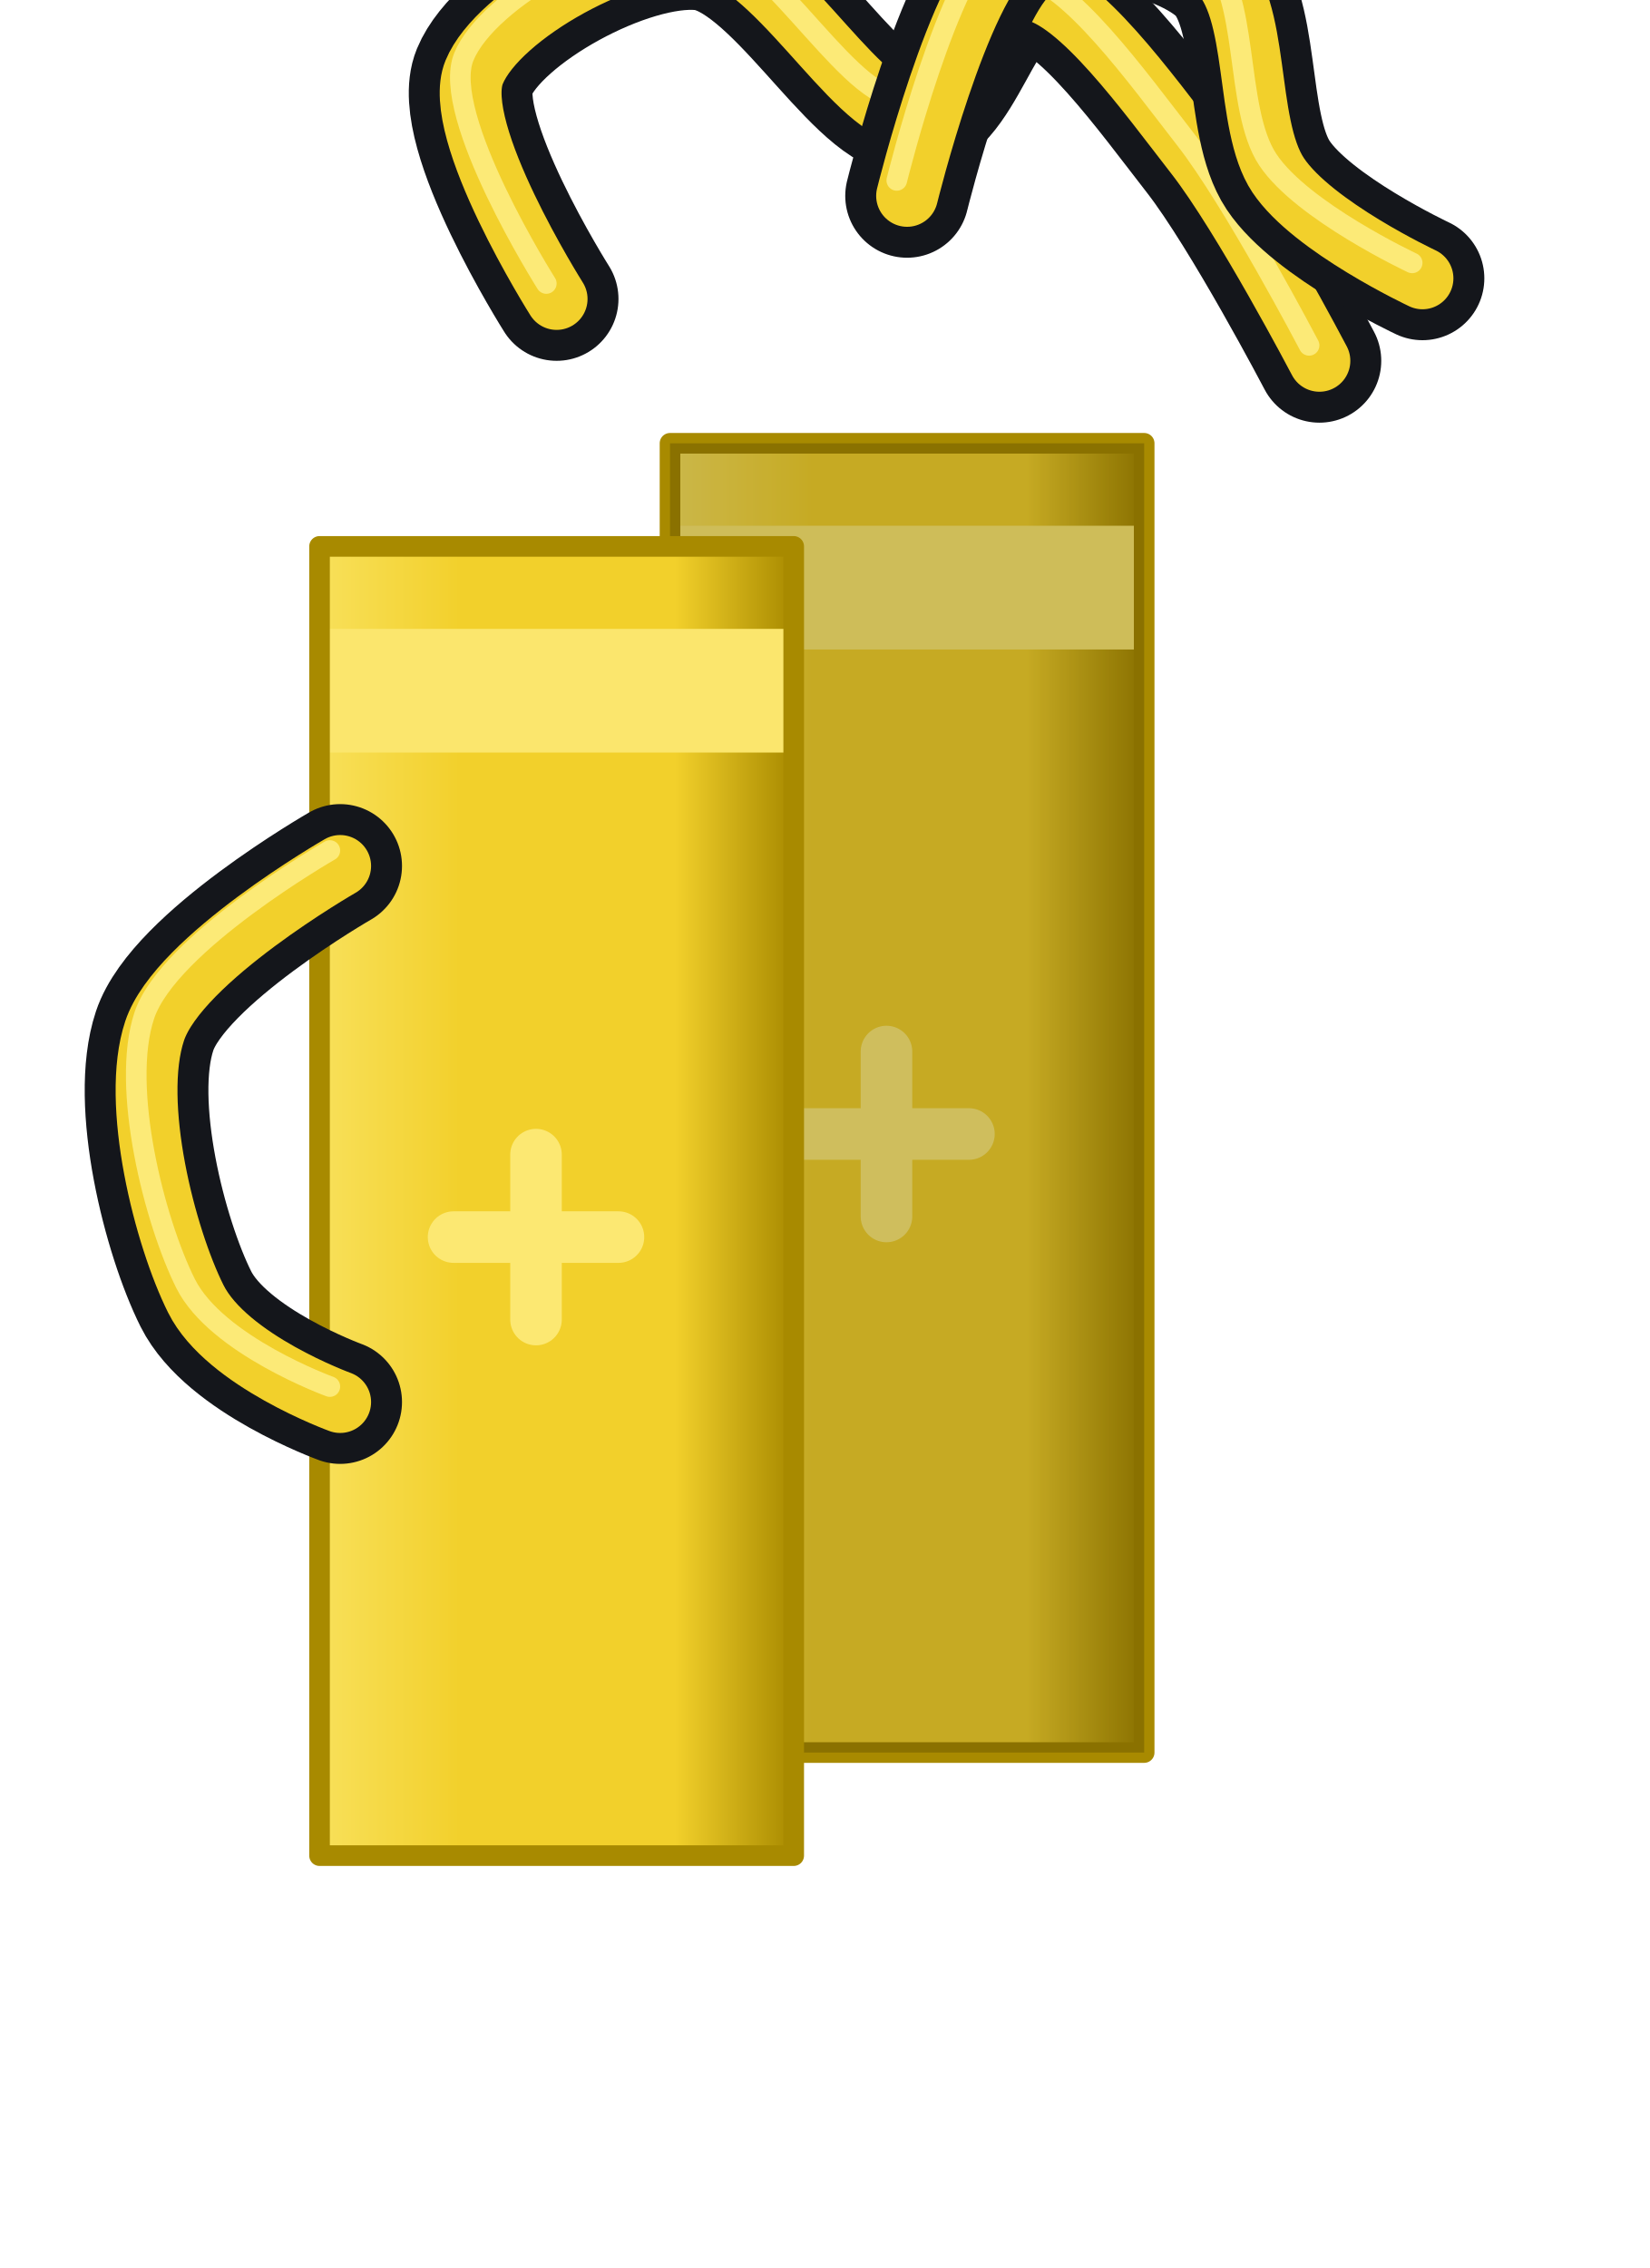
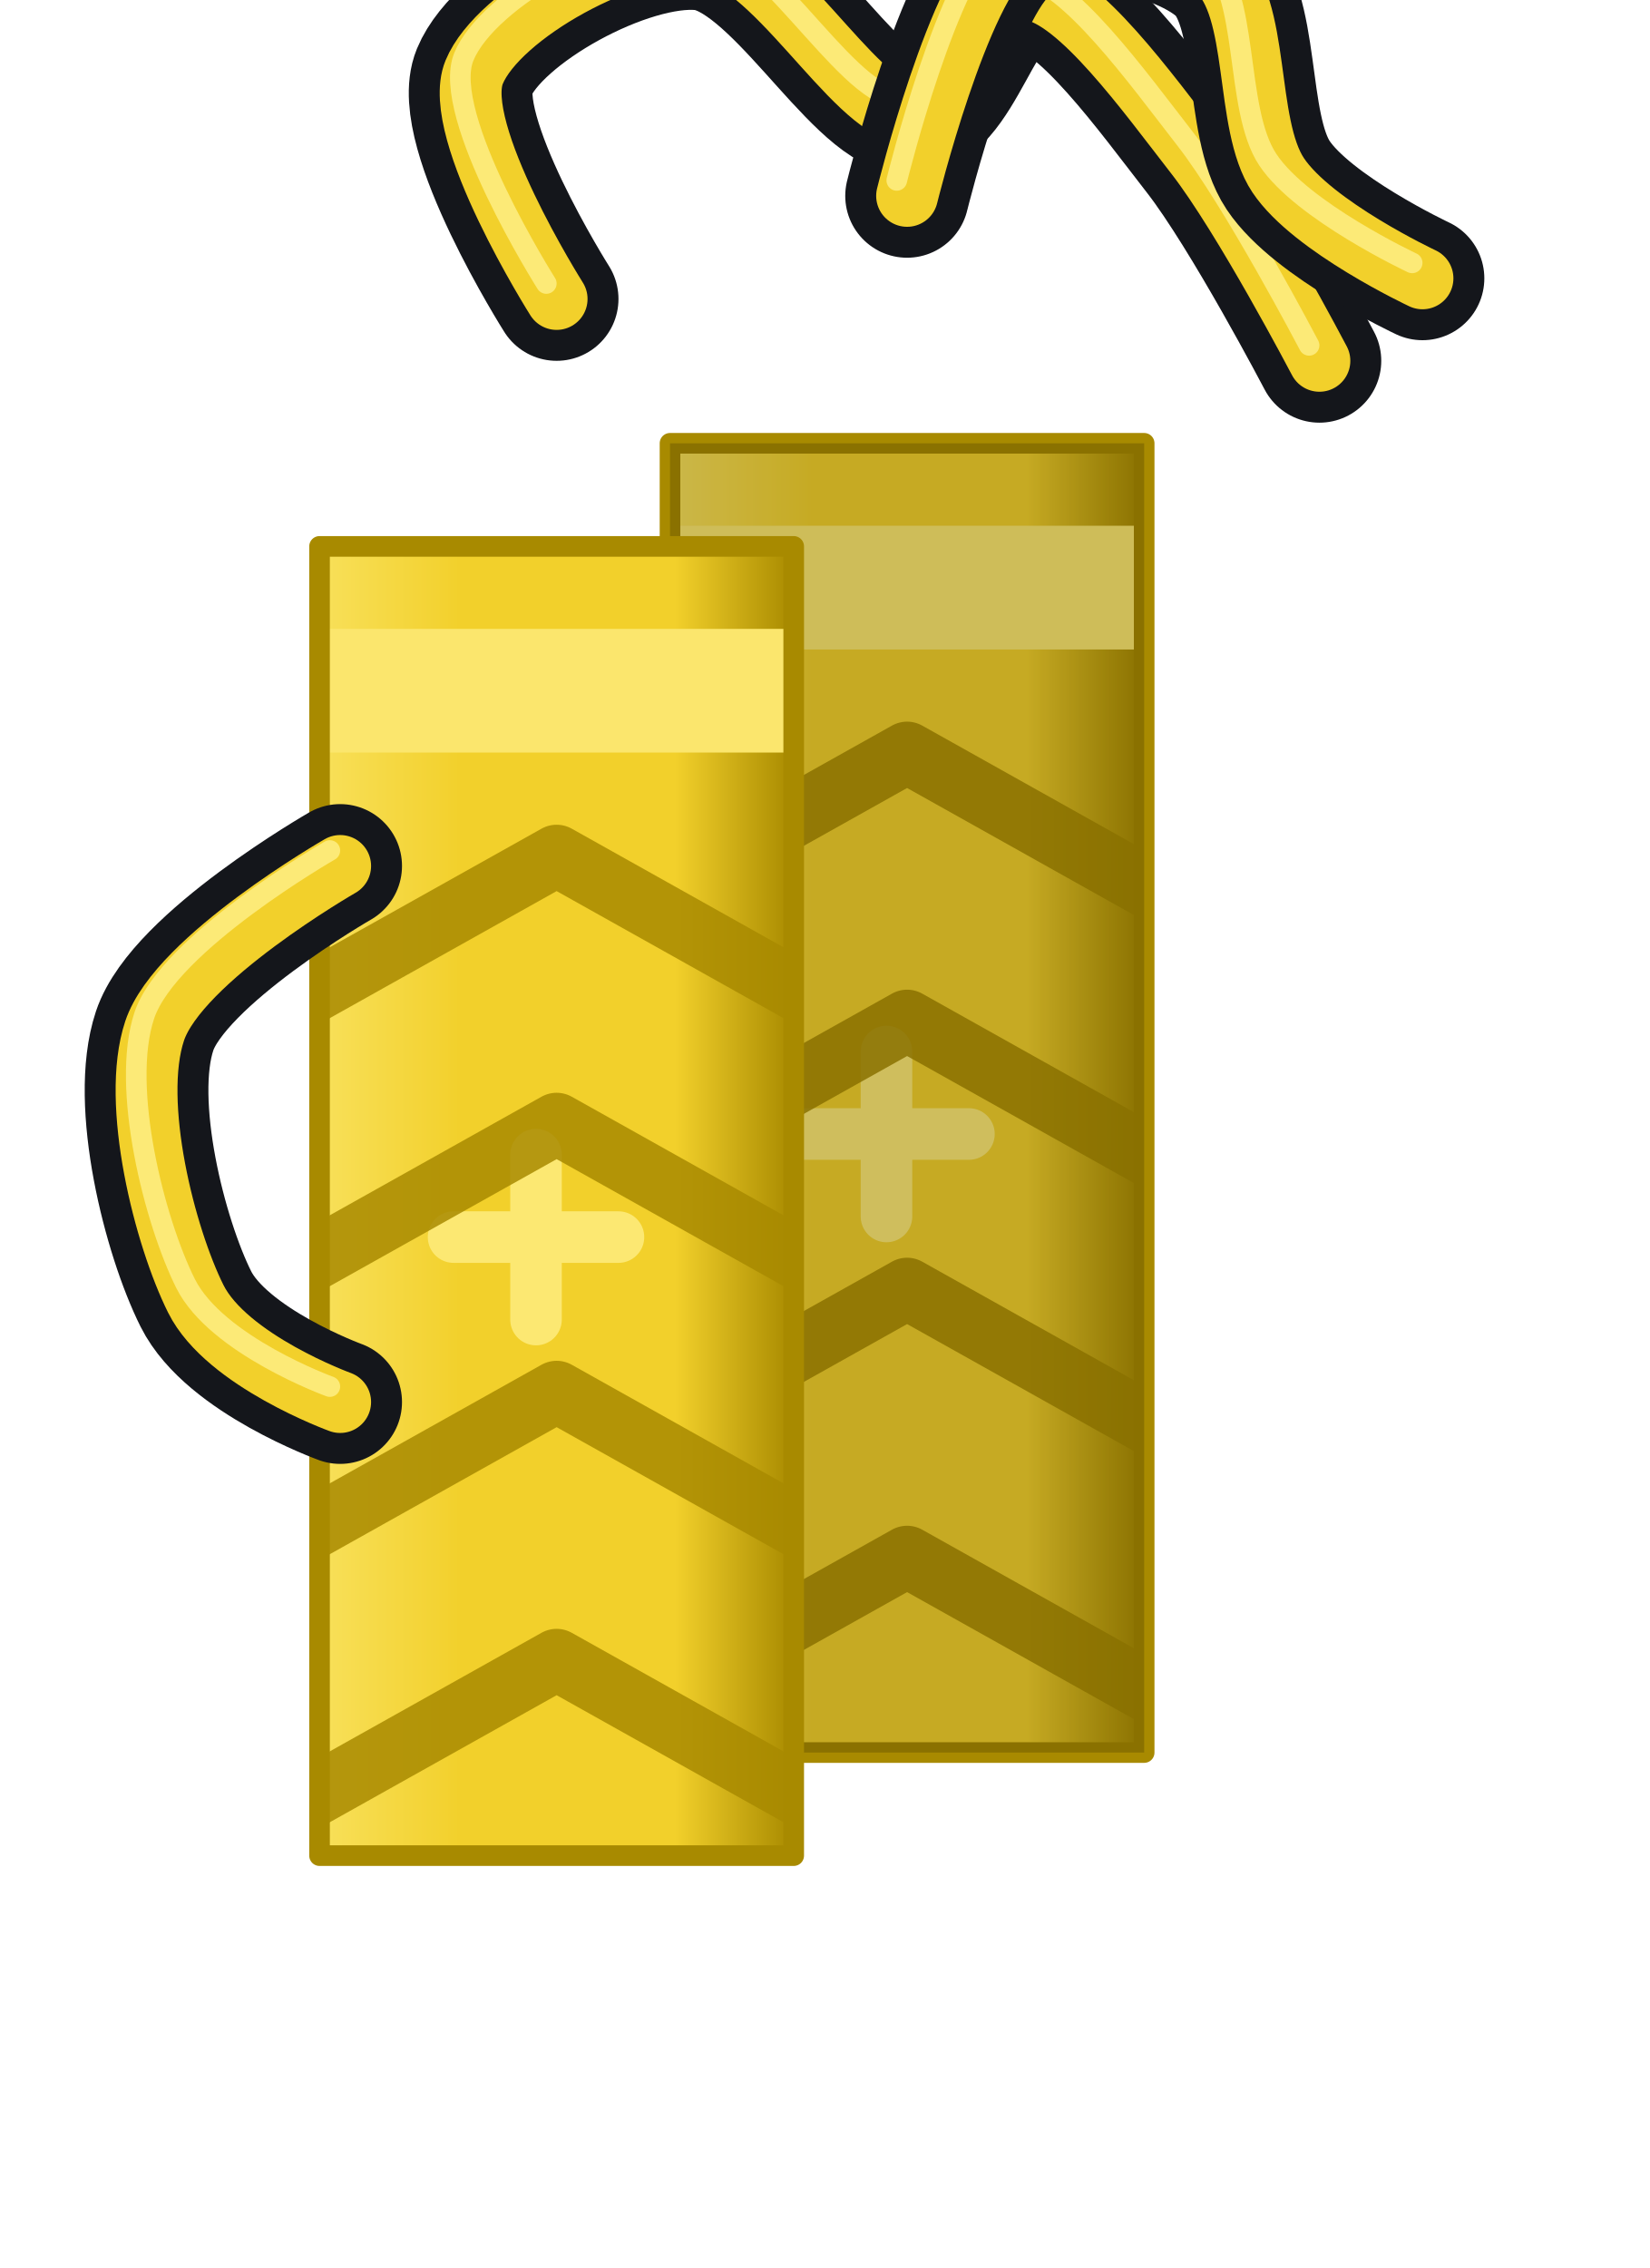
<svg xmlns="http://www.w3.org/2000/svg" width="160" height="220" viewBox="-80 -112 160 220">
  <defs>
    <linearGradient id="jtg1" gradientUnits="userSpaceOnUse" x1="-15" y1="0" x2="31" y2="0">
      <stop offset="0" stop-color="#f8e05a" />
      <stop offset="0.3" stop-color="#f2d02b" />
      <stop offset="0.75" stop-color="#f2d02b" />
      <stop offset="1" stop-color="#a88a00" />
    </linearGradient>
-     <linearGradient id="jtg2" gradientUnits="userSpaceOnUse" x1="-49" y1="0" x2="-3" y2="0">
+     <clipPath id="jtc2">
+       <path d="M-15 -69C-15 -69 31 -69 31 -69C31 -69 31 58 31 58C31 58 -15 58 -15 58C-15 58 -15 -69 -15 -69Z" />
+     </clipPath>
+     <linearGradient id="jtg3" gradientUnits="userSpaceOnUse" x1="-49" y1="0" x2="-3" y2="0">
      <stop offset="0" stop-color="#f8e05a" />
      <stop offset="0.3" stop-color="#f2d02b" />
      <stop offset="0.75" stop-color="#f2d02b" />
      <stop offset="1" stop-color="#a88a00" />
    </linearGradient>
+     <clipPath id="jtc4">
+       <path d="M-49 -59C-49 -59 -3 -59 -3 -59C-3 -59 -3 68 -3 68C-3 68 -49 68 -49 68C-49 68 -49 -59 -49 -59Z" />
+     </clipPath>
  </defs>
  <path d="M-15 -69C-15 -69 31 -69 31 -69C31 -69 31 58 31 58C31 58 -15 58 -15 58C-15 58 -15 -69 -15 -69Z" fill="url(#jtg1)" />
  <path d="M-14 -61H30A1 1 0 0 1 31 -60V-50A1 1 0 0 1 30 -49H-14A1 1 0 0 1 -15 -50V-60A1 1 0 0 1 -14 -61Z" fill="#fbe66d" />
  <path d="M-2 -2H14M6 -10V6" fill="none" stroke="#fce872" stroke-width="5" stroke-linejoin="round" stroke-linecap="round" />
+   <g clip-path="url(#jtc2)">
+     <path d="M-17 -25L8 -39L33 -25" fill="none" stroke="#a88a00" stroke-width="6" stroke-linejoin="round" stroke-linecap="round" opacity="0.85" />
+     <path d="M-17 1L8 -13L33 1" fill="none" stroke="#a88a00" stroke-width="6" stroke-linejoin="round" stroke-linecap="round" opacity="0.85" />
+     <path d="M-17 27L8 13L33 27" fill="none" stroke="#a88a00" stroke-width="6" stroke-linejoin="round" stroke-linecap="round" opacity="0.85" />
+     <path d="M-17 53L8 39L33 53" fill="none" stroke="#a88a00" stroke-width="6" stroke-linejoin="round" stroke-linecap="round" opacity="0.85" />
+   </g>
  <path d="M-15 -69C-15 -69 31 -69 31 -69C31 -69 31 58 31 58C31 58 -15 58 -15 58C-15 58 -15 -69 -15 -69Z" fill="none" stroke="#a88a00" stroke-width="2" stroke-linejoin="round" stroke-linecap="round" />
  <path d="M-15 -69C-15 -69 31 -69 31 -69C31 -69 31 58 31 58C31 58 -15 58 -15 58C-15 58 -15 -69 -15 -69Z" fill="#000000" opacity="0.18" />
-   <path d="M-49 -59C-49 -59 -3 -59 -3 -59C-3 -59 -3 68 -3 68C-3 68 -49 68 -49 68C-49 68 -49 -59 -49 -59Z" fill="url(#jtg2)" />
+   <path d="M-49 -59C-49 -59 -3 -59 -3 -59C-3 -59 -3 68 -3 68C-3 68 -49 68 -49 68C-49 68 -49 -59 -49 -59Z" fill="url(#jtg3)" />
  <path d="M-48 -51H-4A1 1 0 0 1 -3 -50V-40A1 1 0 0 1 -4 -39H-48A1 1 0 0 1 -49 -40V-50A1 1 0 0 1 -48 -51Z" fill="#fbe66d" />
  <path d="M-36 8H-20M-28 0V16" fill="none" stroke="#fce872" stroke-width="5" stroke-linejoin="round" stroke-linecap="round" />
+   <g clip-path="url(#jtc4)">
+     <path d="M-51 -15L-26 -29L-1 -15" fill="none" stroke="#a88a00" stroke-width="6" stroke-linejoin="round" stroke-linecap="round" opacity="0.85" />
+     <path d="M-51 11L-26 -3L-1 11" fill="none" stroke="#a88a00" stroke-width="6" stroke-linejoin="round" stroke-linecap="round" opacity="0.85" />
+     <path d="M-51 37L-26 23L-1 37" fill="none" stroke="#a88a00" stroke-width="6" stroke-linejoin="round" stroke-linecap="round" opacity="0.85" />
+     <path d="M-51 63L-26 49L-1 63" fill="none" stroke="#a88a00" stroke-width="6" stroke-linejoin="round" stroke-linecap="round" opacity="0.85" />
+   </g>
  <path d="M-49 -59C-49 -59 -3 -59 -3 -59C-3 -59 -3 68 -3 68C-3 68 -49 68 -49 68C-49 68 -49 -59 -49 -59Z" fill="none" stroke="#a88a00" stroke-width="2" stroke-linejoin="round" stroke-linecap="round" />
  <path d="M-26 -83C-26 -83 -36.33 -99.33 -34 -105C-31.67 -110.67 -19 -117.67 -12 -117C-5 -116.33 2.67 -101.67 8 -101C13.33 -100.33 15.33 -113.67 20 -113C24.67 -112.33 31.33 -103 36 -97C40.67 -91 48 -77 48 -77" fill="none" stroke="#14161b" stroke-width="12" stroke-linejoin="round" stroke-linecap="round" />
  <path d="M-26 -83C-26 -83 -36.33 -99.33 -34 -105C-31.67 -110.67 -19 -117.67 -12 -117C-5 -116.33 2.67 -101.67 8 -101C13.33 -100.33 15.33 -113.67 20 -113C24.67 -112.33 31.33 -103 36 -97C40.67 -91 48 -77 48 -77" fill="none" stroke="#f2d02b" stroke-width="6" stroke-linejoin="round" stroke-linecap="round" />
  <path d="M-26 -83C-26 -83 -36.33 -99.33 -34 -105C-31.67 -110.67 -19 -117.67 -12 -117C-5 -116.33 2.67 -101.67 8 -101C13.33 -100.33 15.33 -113.67 20 -113C24.67 -112.33 31.33 -103 36 -97C40.67 -91 48 -77 48 -77" fill="none" stroke="#fff089" stroke-width="2" stroke-linejoin="round" stroke-linecap="round" opacity="0.8" transform="translate(-1 -1.5)" />
  <path d="M8 -93C8 -93 13 -113.33 18 -117C23 -120.67 33.67 -118.67 38 -115C42.33 -111.33 40.67 -100 44 -95C47.33 -90 58 -85 58 -85" fill="none" stroke="#14161b" stroke-width="12" stroke-linejoin="round" stroke-linecap="round" />
  <path d="M8 -93C8 -93 13 -113.33 18 -117C23 -120.67 33.67 -118.67 38 -115C42.33 -111.33 40.67 -100 44 -95C47.33 -90 58 -85 58 -85" fill="none" stroke="#f2d02b" stroke-width="6" stroke-linejoin="round" stroke-linecap="round" />
  <path d="M8 -93C8 -93 13 -113.33 18 -117C23 -120.67 33.67 -118.67 38 -115C42.33 -111.33 40.67 -100 44 -95C47.33 -90 58 -85 58 -85" fill="none" stroke="#fff089" stroke-width="2" stroke-linejoin="round" stroke-linecap="round" opacity="0.8" transform="translate(-1 -1.5)" />
  <path d="M-47 -28C-47 -28 -62.67 -19 -65 -12C-67.33 -5 -64 8 -61 14C-58 20 -47 24 -47 24" fill="none" stroke="#14161b" stroke-width="12" stroke-linejoin="round" stroke-linecap="round" />
  <path d="M-47 -28C-47 -28 -62.67 -19 -65 -12C-67.33 -5 -64 8 -61 14C-58 20 -47 24 -47 24" fill="none" stroke="#f2d02b" stroke-width="6" stroke-linejoin="round" stroke-linecap="round" />
  <path d="M-47 -28C-47 -28 -62.67 -19 -65 -12C-67.33 -5 -64 8 -61 14C-58 20 -47 24 -47 24" fill="none" stroke="#fff089" stroke-width="2" stroke-linejoin="round" stroke-linecap="round" opacity="0.8" transform="translate(-1 -1.5)" />
</svg>
